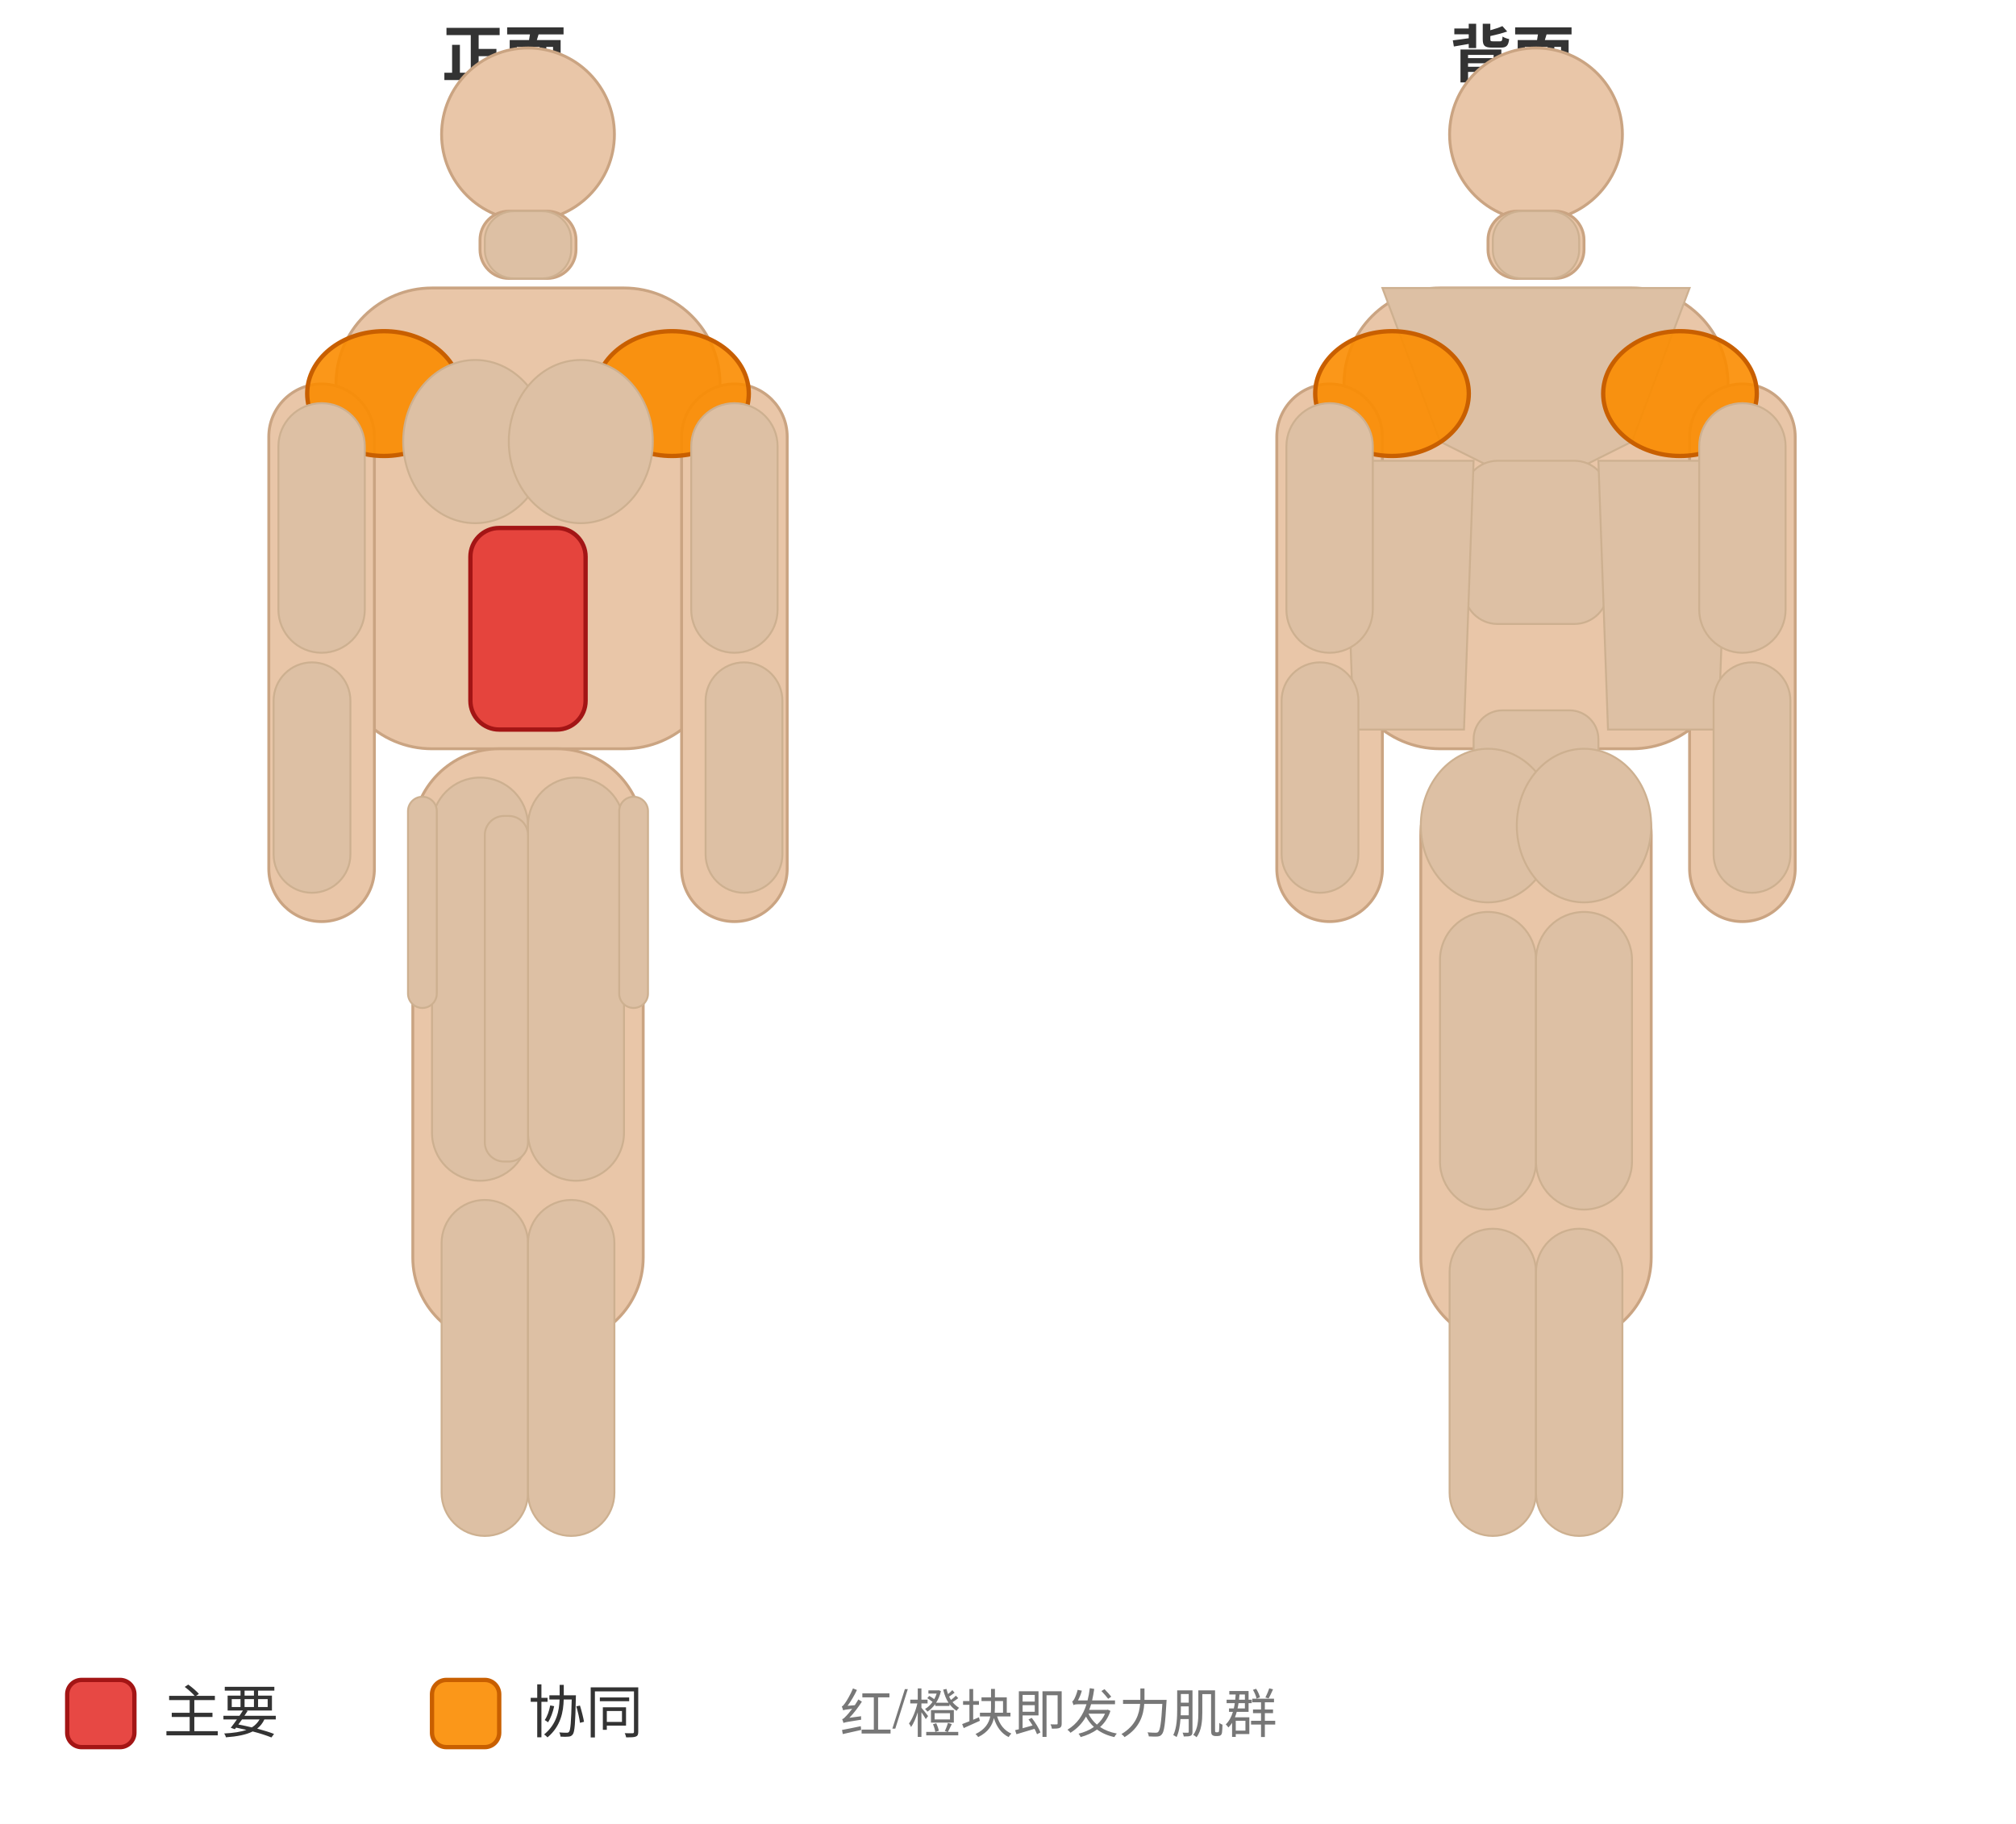
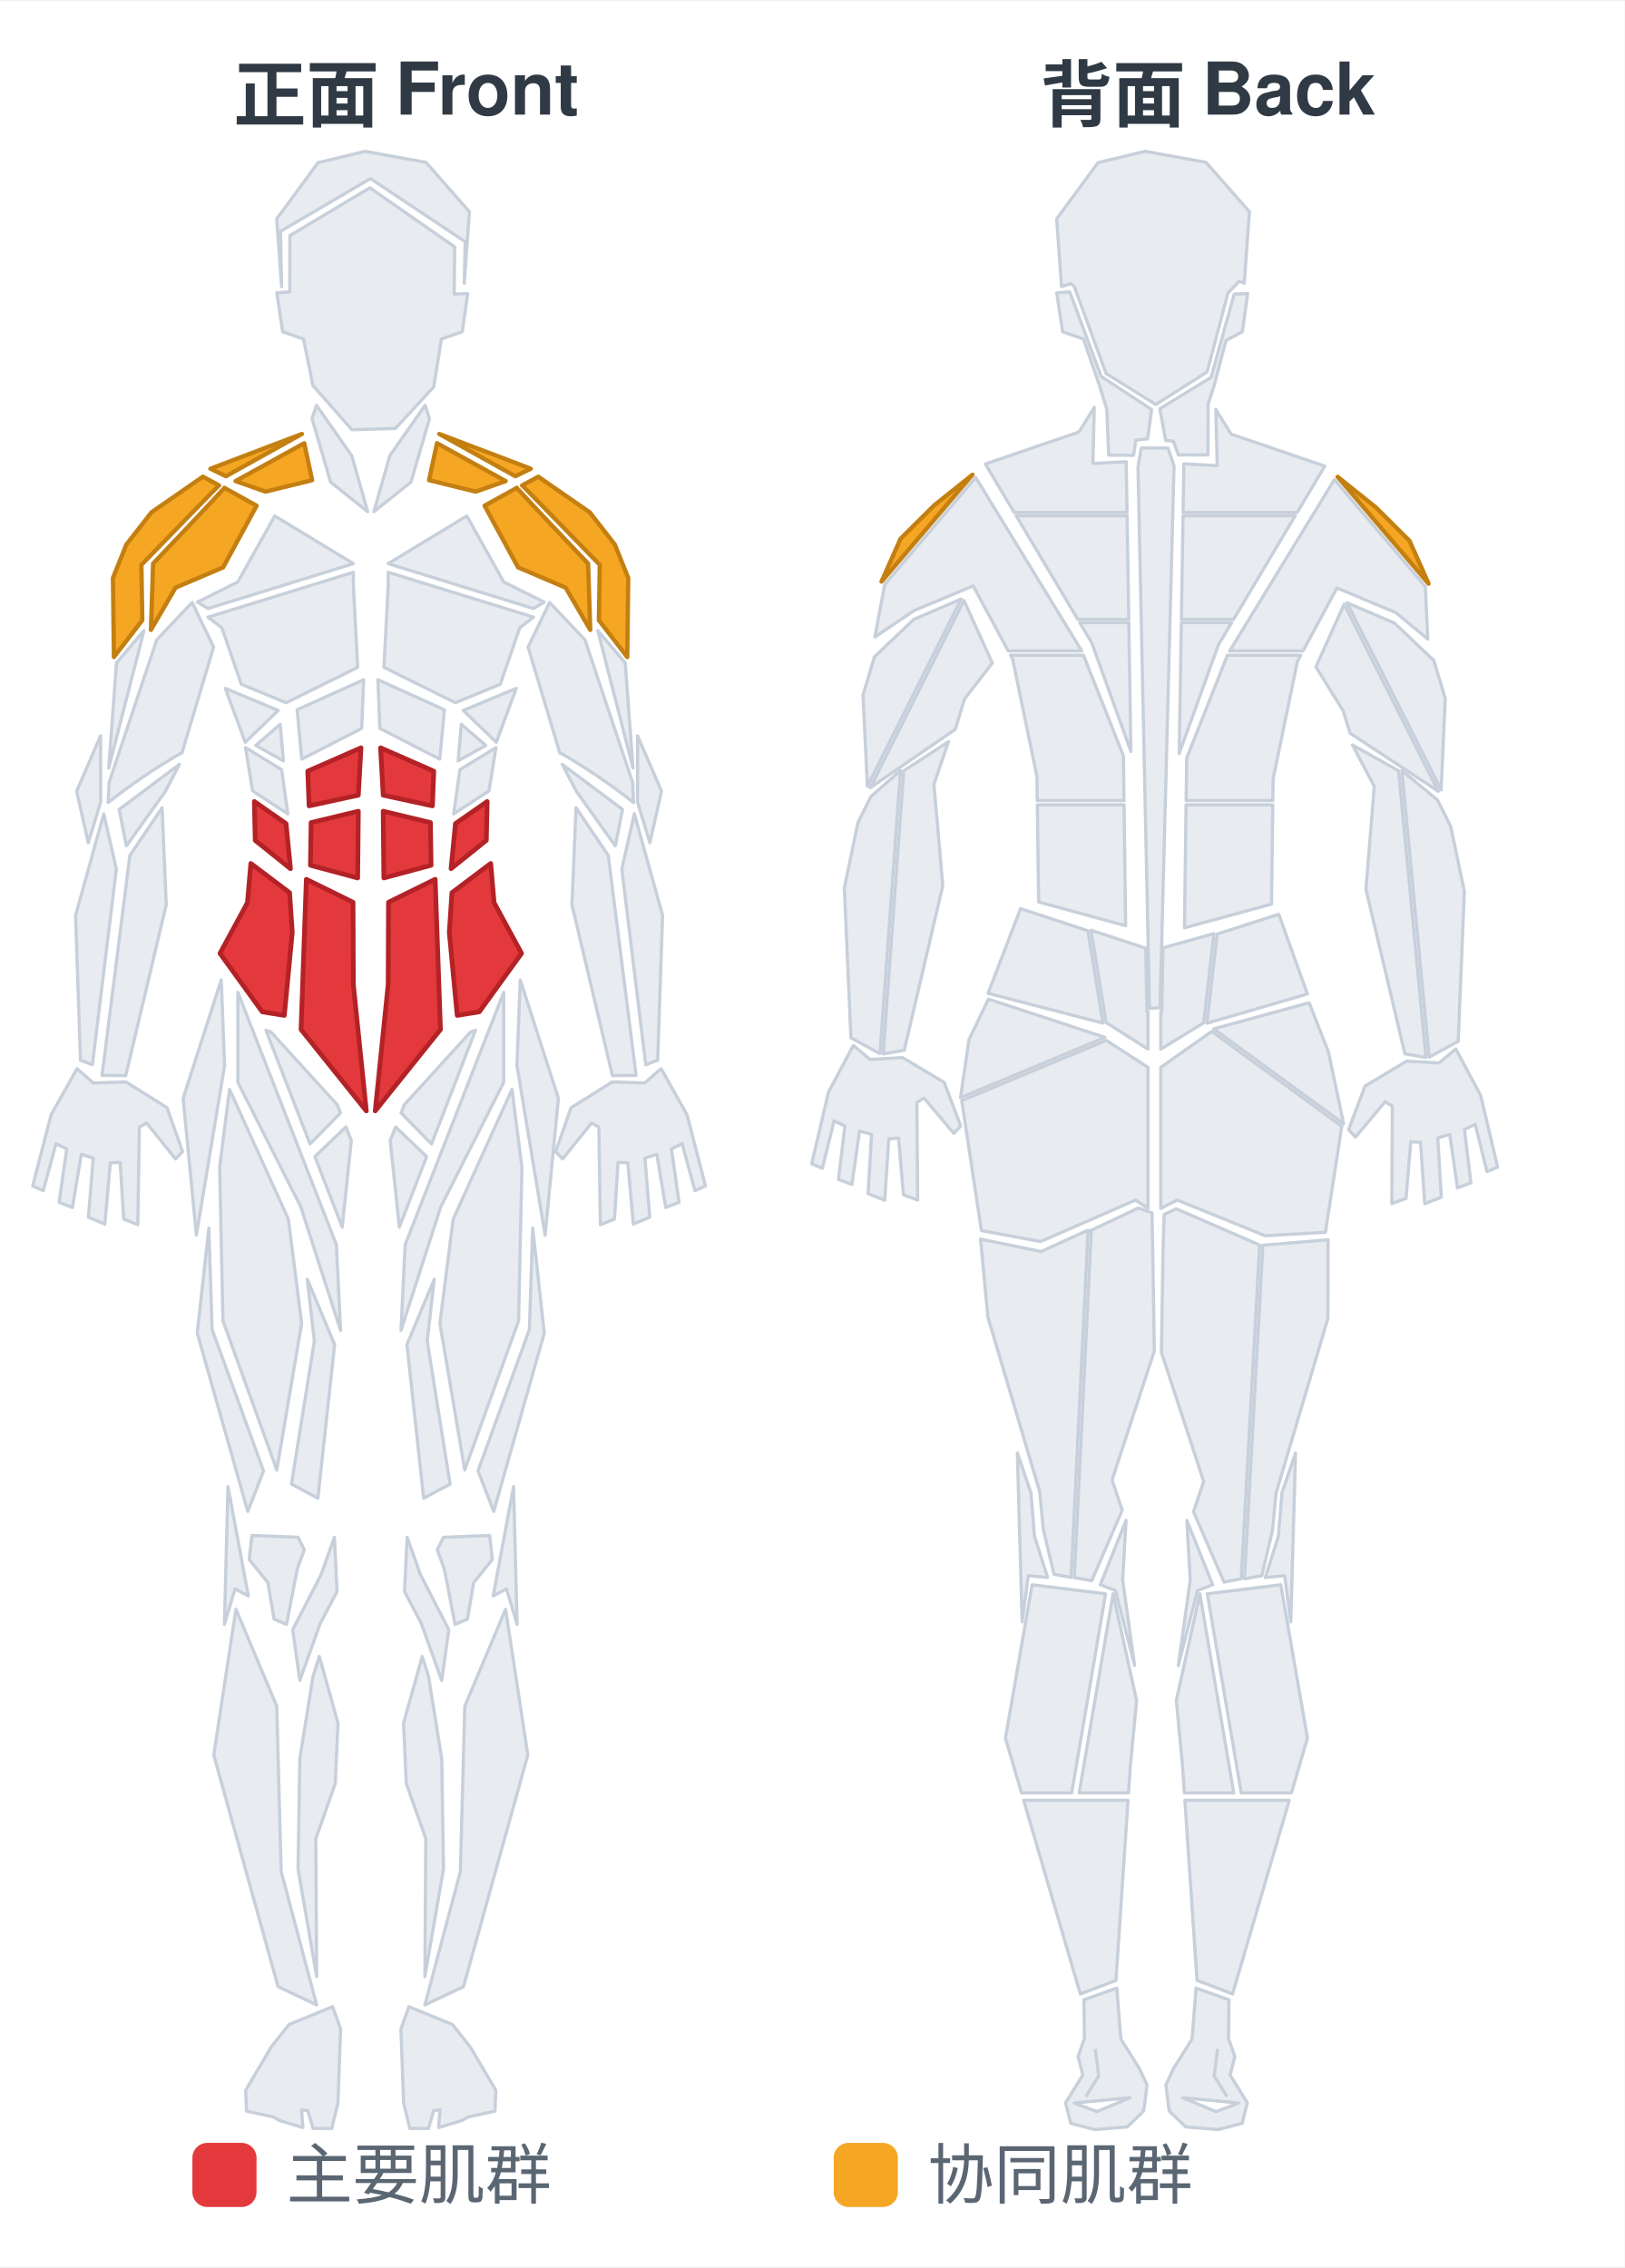
- <svg xmlns="http://www.w3.org/2000/svg" viewBox="0 0 420 380" width="420" height="380" font-family="-apple-system,Segoe UI,Helvetica,Arial,sans-serif">
-   <rect width="420" height="380" fill="#ffffff" />
-   <text x="105" y="16" font-size="13" font-weight="700" text-anchor="middle" fill="#333">正面</text>
-   <text x="315" y="16" font-size="13" font-weight="700" text-anchor="middle" fill="#333">背面</text>
-   <g transform="translate(10,0)">
-     <circle fill="#e9c6a8" stroke="#caa482" stroke-width="0.6" cx="100" cy="28" r="18" />
-     <rect fill="#e9c6a8" stroke="#caa482" stroke-width="0.6" x="90" y="44" width="20" height="14" rx="6" />
-     <rect fill="#e9c6a8" stroke="#caa482" stroke-width="0.6" x="60" y="60" width="80" height="96" rx="20" />
-     <rect fill="#e9c6a8" stroke="#caa482" stroke-width="0.6" x="46" y="80" width="22" height="112" rx="11" />
-     <rect fill="#e9c6a8" stroke="#caa482" stroke-width="0.6" x="132" y="80" width="22" height="112" rx="11" />
-     <rect fill="#e9c6a8" stroke="#caa482" stroke-width="0.6" x="76" y="156" width="48" height="124" rx="18" />
-     <rect fill="#ddc0a4" stroke="#cdb090" stroke-width="0.4" x="91" y="44" width="18" height="14" rx="6" />
-     <ellipse fill="#fb8c00" fill-opacity="0.9" stroke="#c85f00" stroke-width="0.9" cx="70" cy="82" rx="16" ry="13" />
-     <ellipse fill="#fb8c00" fill-opacity="0.9" stroke="#c85f00" stroke-width="0.9" cx="130" cy="82" rx="16" ry="13" />
-     <ellipse fill="#ddc0a4" stroke="#cdb090" stroke-width="0.4" cx="89" cy="92" rx="15" ry="17" />
-     <ellipse fill="#ddc0a4" stroke="#cdb090" stroke-width="0.4" cx="111" cy="92" rx="15" ry="17" />
-     <rect fill="#ddc0a4" stroke="#cdb090" stroke-width="0.4" x="48" y="84" width="18" height="52" rx="9" />
-     <rect fill="#ddc0a4" stroke="#cdb090" stroke-width="0.4" x="134" y="84" width="18" height="52" rx="9" />
-     <rect fill="#ddc0a4" stroke="#cdb090" stroke-width="0.4" x="47" y="138" width="16" height="48" rx="8" />
-     <rect fill="#ddc0a4" stroke="#cdb090" stroke-width="0.4" x="137" y="138" width="16" height="48" rx="8" />
-     <rect fill="#e53935" fill-opacity="0.92" stroke="#a31515" stroke-width="0.9" x="88" y="110" width="24" height="42" rx="6" />
-     <rect fill="#ddc0a4" stroke="#cdb090" stroke-width="0.4" x="80" y="162" width="20" height="84" rx="10" />
-     <rect fill="#ddc0a4" stroke="#cdb090" stroke-width="0.4" x="100" y="162" width="20" height="84" rx="10" />
-     <rect fill="#ddc0a4" stroke="#cdb090" stroke-width="0.4" x="91" y="170" width="9" height="72" rx="4" />
-     <rect fill="#ddc0a4" stroke="#cdb090" stroke-width="0.4" x="75" y="166" width="6" height="44" rx="3" />
-     <rect fill="#ddc0a4" stroke="#cdb090" stroke-width="0.4" x="119" y="166" width="6" height="44" rx="3" />
-     <rect fill="#ddc0a4" stroke="#cdb090" stroke-width="0.4" x="82" y="250" width="18" height="70" rx="9" />
-     <rect fill="#ddc0a4" stroke="#cdb090" stroke-width="0.4" x="100" y="250" width="18" height="70" rx="9" />
+ <svg xmlns="http://www.w3.org/2000/svg" viewBox="0 0 76 106" width="260" height="363" role="img" font-family="-apple-system,BlinkMacSystemFont,Segoe UI,Helvetica,Arial,sans-serif">
+   <rect width="76" height="106" fill="#ffffff" />
+   <text x="19" y="5.6" font-size="3.4" font-weight="600" text-anchor="middle" fill="#2f3a45">正面 Front</text>
+   <text x="56.5" y="5.6" font-size="3.4" font-weight="600" text-anchor="middle" fill="#2f3a45">背面 Back</text>
+   <g transform="translate(1.5,7)">
+     <path d="m 11.672,6.359 -0.048,-2.591 4.206,-2.468 4.428,2.954 -0.041,1.944 0.242,-3.345 -2.031,-2.311 -2.845,-0.516 -2.204,0.529 -1.936,2.631 z" fill="#e8ecf1" stroke="#c7d0da" stroke-width="0.15" stroke-linejoin="round" />
+     <path d="m 19.749,6.703 0.02,-2.207 -3.967,-2.764 -3.741,2.236 -0.006,2.635 -0.607,0.04 0.274,1.824 0.976,0.339 0.442,2.18 1.822,2.066 2.035,-0.061 1.792,-1.944 0.36,-2.241 0.976,-0.339 0.252,-1.784 z" fill="#e8ecf1" stroke="#c7d0da" stroke-width="0.15" stroke-linejoin="round" />
+     <path d="m 13.305,11.911 1.65,2.352 0.744,2.622 -1.735,-1.384 -0.866,-2.971 z" fill="#e8ecf1" stroke="#c7d0da" stroke-width="0.15" stroke-linejoin="round" />
+     <path d="m 18.385,11.911 -1.65,2.352 -0.745,2.622 1.735,-1.384 0.866,-2.971 z" fill="#e8ecf1" stroke="#c7d0da" stroke-width="0.15" stroke-linejoin="round" />
+     <path d="m 19.048,13.248 3.557,1.979 0.727,-0.351 z m -0.107,0.433 -0.371,1.731 2.185,0.536 1.401,-0.494 z" fill="#f5a623" stroke="#c47f11" stroke-width="0.2" stroke-linejoin="round" />
+     <path d="m 22.922,15.657 0.758,-0.41 2.408,1.668 1.174,1.507 0.627,1.563 -0.046,3.702 -1.328,-1.722 0.041,-2.594 -0.488,-0.5 c 0,0 -3.098,-3.191 -3.144,-3.214 z m -0.241,0.109 c -0.001,0.052 3.33,3.547 3.33,3.547 l 0.101,3.104 -1.154,-1.978 -2.225,-0.948 -1.566,-2.885 z" fill="#f5a623" stroke="#c47f11" stroke-width="0.2" stroke-linejoin="round" />
+     <path d="m 12.625,13.248 -3.557,1.979 -0.727,-0.351 z m 0.107,0.433 0.371,1.731 -2.185,0.536 -1.401,-0.494 z" fill="#f5a623" stroke="#c47f11" stroke-width="0.2" stroke-linejoin="round" />
+     <path d="m 8.75,15.657 -0.758,-0.41 -2.408,1.668 -1.174,1.507 -0.627,1.563 0.046,3.702 1.328,-1.722 -0.041,-2.594 0.488,-0.5 c 0,0 3.098,-3.191 3.144,-3.214 z m 0.241,0.109 c 0.002,0.052 -3.33,3.547 -3.33,3.547 l -0.101,3.104 1.154,-1.978 2.225,-0.948 1.566,-2.885 z" fill="#f5a623" stroke="#c47f11" stroke-width="0.2" stroke-linejoin="round" />
+     <path d="m 27.622,30.815 -0.338,1.705 -1.819,-2.544 -0.663,-1.269 z m -2.853,-2.61 c -0.026,-0.014 -0.054,-0.025 -0.082,-0.032 l -1.483,-4.955 1.005,-2.084 1.655,1.745 2.23,6.677 0.042,0.937 c -1.065,-0.842 -2.19,-1.607 -3.364,-2.288 z m 1.694,-5.757 1.649,6.434 -0.365,-4.923 z" fill="#e8ecf1" stroke="#c7d0da" stroke-width="0.15" stroke-linejoin="round" />
+     <path d="m 26.955,32.969 1.301,10.289 -1.108,0.01 -1.894,-7.996 0.192,-4.537 z m 1.22,-1.95 -0.587,2.586 1.119,9.156 0.558,-0.217 0.23,-6.77 z" fill="#e8ecf1" stroke="#c7d0da" stroke-width="0.15" stroke-linejoin="round" />
+     <path d="m 4.075,30.815 0.338,1.705 1.819,-2.544 0.663,-1.269 z m 2.853,-2.61 c 0.026,-0.014 0.054,-0.025 0.082,-0.032 l 1.483,-4.955 -1.005,-2.084 -1.655,1.745 -2.23,6.677 -0.042,0.937 c 1.065,-0.842 2.19,-1.607 3.364,-2.288 z m -1.694,-5.757 -1.649,6.434 0.365,-4.923 z" fill="#e8ecf1" stroke="#c7d0da" stroke-width="0.15" stroke-linejoin="round" />
+     <path d="m 4.575,32.969 -1.301,10.289 1.108,0.01 1.894,-7.996 -0.192,-4.537 z m -1.22,-1.95 0.587,2.586 -1.119,9.156 -0.558,-0.217 -0.23,-6.77 z" fill="#e8ecf1" stroke="#c7d0da" stroke-width="0.15" stroke-linejoin="round" />
+     <path d="m 20.337,17.085 1.729,3.091 1.890,0.94 -0.5,0.3 -6.8, -2.1 z" fill="#e8ecf1" stroke="#c7d0da" stroke-width="0.15" stroke-linejoin="round" />
+     <path d="m 16.66,19.72 6.8,2.1 -0.65,0.5 -0.906,2.638 -2.1,0.865 -3.345,-1.655 0.2,-3.8 z" fill="#e8ecf1" stroke="#c7d0da" stroke-width="0.15" stroke-linejoin="round" />
+     <path d="m 11.351,17.085 -1.729,3.091 -1.890,0.94 0.5,0.3 6.8,-2.1 z" fill="#e8ecf1" stroke="#c7d0da" stroke-width="0.15" stroke-linejoin="round" />
+     <path d="m 15.03,19.72 -6.8,2.1 0.65,0.5 0.906,2.638 2.1,0.865 3.346,-1.655 -0.2,-3.8 z" fill="#e8ecf1" stroke="#c7d0da" stroke-width="0.15" stroke-linejoin="round" />
+     <path d="m 19.642,34.708 1.813,-1.365 0.157,1.833 1.286,2.373 -1.98,2.737 -1.031,0.166 -0.37,-3.888 z" fill="#e4393c" stroke="#b32226" stroke-width="0.22" stroke-linejoin="round" />
+     <path d="M 19.289,26.152 l -3.112 -1.406 0.094 2.28 2.801 1.436 z M 21.224,27.820 l -1.294 0.721 0.15 -1.709 z M 20.171,26.183 l 2.48 -1.032 -0.934 2.521 z M 21.702,27.921 l -1.69 1.034 -0.289 2.068 1.65 -1.075 z" fill="#e8ecf1" stroke="#c7d0da" stroke-width="0.15" stroke-linejoin="round" />
+     <path d="M 18.791,29.025 l -0.062 1.624 -2.303 -0.5 -0.124 -2.217 z M 18.635,31.429 l 0.031 1.998 -2.21 0.594 -0.031 -3.123 z M 21.290,30.444 l -1.484 1.034 -0.206 2.109 1.649 -1.324 z" fill="#e4393c" stroke="#b32226" stroke-width="0.22" stroke-linejoin="round" />
+     <path d="m 12.046,34.708 -1.813,-1.365 -0.157,1.833 -1.286,2.374 1.98,2.736 1.031,0.166 0.371,-3.887 z" fill="#e4393c" stroke="#b32226" stroke-width="0.22" stroke-linejoin="round" />
+     <path d="m 15.636,44.92 -0.606,-5.912 -0.015,-3.849 -2.185,-1.075 -0.247,7.03 z" fill="#e4393c" stroke="#b32226" stroke-width="0.22" stroke-linejoin="round" />
+     <path d="m 16.052,44.919 0.606,-5.912 0.015,-3.849 2.184,-1.075 0.247,7.03 z" fill="#e4393c" stroke="#b32226" stroke-width="0.22" stroke-linejoin="round" />
+     <path d="m 12.399,26.152 3.112,-1.406 -0.094,2.28 -2.801,1.436 z m -1.935,1.669 1.294,0.721 -0.15,-1.709 z m 1.053,-1.637 -2.479,-1.033 0.934,2.521 z m -1.532,1.737 1.69,1.034 0.289,2.067 -1.649,-1.075 z" fill="#e8ecf1" stroke="#c7d0da" stroke-width="0.15" stroke-linejoin="round" />
+     <path d="M 12.897,29.025 l 0.062 1.624 2.303 -0.5 0.124 -2.217 z M 13.053,31.430 l -0.031 1.998 2.21 0.594 0.031 -3.123 z M 10.398,30.445 l 1.484 1.034 0.206 2.109 -1.65 -1.324 z" fill="#e4393c" stroke="#b32226" stroke-width="0.22" stroke-linejoin="round" />
+     <path d="m 14.404,45.04 0.022,-0.028 -0.149,-0.379 -3.102,-3.404 -0.233,-0.083 2.059,5.32 z m -1.173,2.018 1.277,3.299 0.426,-4.049 -0.252,-0.643 z" fill="#e8ecf1" stroke="#c7d0da" stroke-width="0.15" stroke-linejoin="round" />
+     <path d="m 17.284,45.04 -0.022,-0.028 0.149,-0.379 3.102,-3.404 0.232,-0.083 -2.058,5.32 z m 1.173,2.018 -1.277,3.299 -0.426,-4.048 0.252,-0.643 z" fill="#e8ecf1" stroke="#c7d0da" stroke-width="0.15" stroke-linejoin="round" />
+     <path d="m 23.419,50.399 -0.155,4.751 -2.403,6.609 0.736,1.9 2.364,-8.344 z m -0.582,-11.608 -0.155,4.007 1.318,7.932 0.62,-6.403 z m -0.387,5.123 -2.752,6.073 -0.62,4.874 1.162,6.858 2.519,-6.981 0.155,-7.188 z" fill="#e8ecf1" stroke="#c7d0da" stroke-width="0.15" stroke-linejoin="round" />
+     <path d="m 22.063,39.37 v 4.214 l -2.946,5.825 -1.86,5.783 0.194,-4.007 z m -3.249,13.426 -0.065,0.155 -1.213,2.902 0.783,7.188 1.236,-0.661 -1.071,-6.693 z" fill="#e8ecf1" stroke="#c7d0da" stroke-width="0.15" stroke-linejoin="round" />
+     <path d="m 17.256,87.868 0.124,3.452 0.29,1.206 h 0.871 l 0.249,-0.832 0.291,-0.042 -0.062,0.832 1.099,-0.333 0.291,-0.166 1.244,-0.27 0.042,-0.977 -1.203,-2.037 -0.83,-1.04 -2.033,-0.832 z" fill="#e8ecf1" stroke="#c7d0da" stroke-width="0.15" stroke-linejoin="round" />
+     <path d="m 18.251,70.441 0.291,0.915 0.622,3.868 0.083,5.157 -0.871,5.033 0.041,-6.447 -0.912,-2.578 -0.126,-2.828 z m 1.992,2.329 -0.208,7.736 -1.659,6.239 1.805,-0.853 3.008,-10.836 -1.037,-6.821 z" fill="#e8ecf1" stroke="#c7d0da" stroke-width="0.15" stroke-linejoin="round" />
+     <path d="m 21.405,64.784 0.124,1.123 -0.871,1.082 -0.291,1.706 -0.581,0.249 -0.498,-2.579 -0.332,-0.915 0.291,-0.582 z m -3.859,0.083 0.622,1.747 1.327,2.579 -0.332,2.371 -0.954,-2.662 -0.787,-1.497 z m 4.978,-2.37 -0.954,5.116 0.622,-0.333 0.498,1.664 z" fill="#e8ecf1" stroke="#c7d0da" stroke-width="0.15" stroke-linejoin="round" />
+     <path d="m 8.269,50.399 0.155,4.751 2.403,6.61 -0.736,1.9 -2.364,-8.344 z m 0.581,-11.608 0.155,4.007 -1.318,7.932 -0.62,-6.403 z m 0.388,5.122 2.752,6.072 0.62,4.874 -1.162,6.858 -2.519,-6.982 -0.155,-7.188 z" fill="#e8ecf1" stroke="#c7d0da" stroke-width="0.15" stroke-linejoin="round" />
+     <path d="m 9.626,39.369 v 4.214 l 2.945,5.825 1.86,5.783 -0.194,-4.007 z m 3.249,13.426 0.065,0.155 1.213,2.902 -0.783,7.188 -1.236,-0.661 1.071,-6.693 z" fill="#e8ecf1" stroke="#c7d0da" stroke-width="0.15" stroke-linejoin="round" />
+     <path d="m 14.433,87.868 -0.124,3.452 -0.291,1.206 h -0.871 l -0.249,-0.832 -0.291,-0.042 0.062,0.832 -1.099,-0.333 -0.291,-0.166 -1.245,-0.27 -0.041,-0.977 1.203,-2.038 0.83,-1.04 2.033,-0.832 z" fill="#e8ecf1" stroke="#c7d0da" stroke-width="0.15" stroke-linejoin="round" />
+     <path d="m 13.438,70.441 -0.291,0.915 -0.622,3.868 -0.083,5.157 0.872,5.033 -0.042,-6.447 0.913,-2.578 0.124,-2.828 z m -1.992,2.329 0.207,7.736 1.66,6.239 -1.805,-0.853 -3.008,-10.836 1.037,-6.821 z" fill="#e8ecf1" stroke="#c7d0da" stroke-width="0.15" stroke-linejoin="round" />
+     <path d="m 10.284,64.784 -0.124,1.123 0.871,1.082 0.291,1.706 0.581,0.249 0.498,-2.579 0.332,-0.915 -0.291,-0.582 z m 3.859,0.083 -0.622,1.747 -1.328,2.579 0.332,2.371 0.954,-2.662 0.788,-1.496 z m -4.979,-2.371 0.954,5.116 -0.622,-0.333 -0.498,1.664 z" fill="#e8ecf1" stroke="#c7d0da" stroke-width="0.15" stroke-linejoin="round" />
+     <path d="m 3.205,27.37 0.005,3.094 -0.58,1.912 -0.545,-2.412 z" fill="#e8ecf1" stroke="#c7d0da" stroke-width="0.15" stroke-linejoin="round" />
+     <path d="m 4.39,43.563 -1.52,0.051 -0.766,-0.671 -1.213,2.158 -0.862,3.329 0.494,0.221 0.598,-2.202 0.5,0.254 -0.356,2.494 0.624,0.243 0.414,-2.492 0.558,0.179 -0.226,2.766 0.769,0.323 0.258,-2.868 0.458,-0.018 0.166,2.652 0.66,0.263 0.071,-4.566 0.342,-0.194 1.353,1.684 0.328,-0.344 -0.726,-2.055 z" fill="#e8ecf1" stroke="#c7d0da" stroke-width="0.15" stroke-linejoin="round" />
+     <path d="m 28.325,27.37 -0.005,3.094 0.58,1.912 0.545,-2.412 z" fill="#e8ecf1" stroke="#c7d0da" stroke-width="0.15" stroke-linejoin="round" />
+     <path d="m 27.14,43.563 1.52,0.051 0.766,-0.671 1.213,2.158 0.862,3.329 -0.494,0.221 -0.598,-2.202 -0.5,0.254 0.356,2.494 -0.624,0.243 -0.414,-2.492 -0.558,0.179 0.226,2.766 -0.769,0.323 -0.258,-2.868 -0.458,-0.018 -0.166,2.652 -0.66,0.263 -0.071,-4.566 -0.342,-0.194 -1.353,1.684 -0.328,-0.344 0.726,-2.055 z" fill="#e8ecf1" stroke="#c7d0da" stroke-width="0.15" stroke-linejoin="round" />
+     <path d="m 48.157,6.359 0.442,-0.15 0.161,0.164 1.482,4.048 2.324,1.451 2.4,-1.524 0.976,-3.69 0.528,-0.559 0.234,0.098 0.242,-3.345 -2.031,-2.311 -2.845,-0.516 -2.204,0.529 -1.936,2.631 z" fill="#e8ecf1" stroke="#c7d0da" stroke-width="0.15" stroke-linejoin="round" />
+     <path d="m 52.37,12.105 -2.358,-1.55 -1.471,-3.951 -0.607,0.04 0.274,1.824 0.976,0.339 0.761,2.216 0.33,1.068 0.089,2.149 1.164,0.008 0.106,-0.708 0.547,-0.061 z m 1.018,1.476 0.238,0.65 1.381,-0.004 0.01,-2.388 0.26,-0.791 0.572,-2.17 0.764,-0.41 0.252,-1.784 -0.629,0.019 -1.085,3.9 -2.397,1.467 0.277,1.485 z" fill="#e8ecf1" stroke="#c7d0da" stroke-width="0.15" stroke-linejoin="round" />
+     <path d="M 49.625,14.629 L 49.688,12.005 L 48.974,13.157 L 44.594,14.654 L 45.945,16.925 L 51.222,16.925 L 51.183,14.550 Z" fill="#e8ecf1" stroke="#c7d0da" stroke-width="0.15" stroke-linejoin="round" />
+     <path d="M 46.034,17.075 L 48.920,21.925 L 51.303,21.925 L 51.224,17.075 Z" fill="#e8ecf1" stroke="#c7d0da" stroke-width="0.15" stroke-linejoin="round" />
+     <path d="M 49.009,22.075 L 49.572,23.022 L 51.403,28.104 L 51.305,22.075 Z" fill="#e8ecf1" stroke="#c7d0da" stroke-width="0.15" stroke-linejoin="round" />
+     <path d="M 55.439,14.729 L 55.376,12.104 L 56.090,13.256 L 60.470,14.754 L 59.179,16.925 L 53.844,16.925 L 53.881,14.649 Z" fill="#e8ecf1" stroke="#c7d0da" stroke-width="0.15" stroke-linejoin="round" />
+     <path d="M 59.089,17.075 L 56.204,21.925 L 53.763,21.925 L 53.842,17.075 Z" fill="#e8ecf1" stroke="#c7d0da" stroke-width="0.15" stroke-linejoin="round" />
+     <path d="M 56.114,22.075 L 55.492,23.121 L 53.661,28.203 L 53.761,22.075 Z" fill="#e8ecf1" stroke="#c7d0da" stroke-width="0.15" stroke-linejoin="round" />
+     <path d="M 44.144,15.285 L 39.888,20.286 L 39.426,22.749 L 41.263,21.510 L 44.025,20.355 L 45.663,23.400 L 49.103,23.400 Z" fill="#e8ecf1" stroke="#c7d0da" stroke-width="0.15" stroke-linejoin="round" />
+     <path d="M 42.201,16.586 L 40.626,18.152 L 39.736,20.156 L 43.992,15.155 Z" fill="#f5a623" stroke="#c47f11" stroke-width="0.2" stroke-linejoin="round" />
+     <path d="M 45.771,23.600 L 45.872,23.789 L 47.009,29.286 L 47.023,30.400 L 51.080,30.400 L 51.053,28.314 L 49.185,23.600 Z" fill="#e8ecf1" stroke="#c7d0da" stroke-width="0.15" stroke-linejoin="round" />
+     <path d="M 47.026,30.600 L 47.086,35.145 L 51.156,36.255 L 51.082,30.600 Z" fill="#e8ecf1" stroke="#c7d0da" stroke-width="0.15" stroke-linejoin="round" />
+     <path d="M 62.863,16.686 L 64.438,18.251 L 65.328,20.255 L 61.073,15.254 Z" fill="#f5a623" stroke="#c47f11" stroke-width="0.2" stroke-linejoin="round" />
+     <path d="M 60.921,15.384 L 65.176,20.385 L 65.290,22.849 L 63.801,21.609 L 61.039,20.454 L 59.455,23.400 L 56.022,23.400 Z" fill="#e8ecf1" stroke="#c7d0da" stroke-width="0.15" stroke-linejoin="round" />
+     <path d="M 59.347,23.600 L 59.192,23.888 L 58.055,29.385 L 58.042,30.400 L 53.986,30.400 L 54.012,28.413 L 55.918,23.600 Z" fill="#e8ecf1" stroke="#c7d0da" stroke-width="0.15" stroke-linejoin="round" />
+     <path d="M 58.039,30.600 L 57.979,35.245 L 53.908,36.354 L 53.983,30.600 Z" fill="#e8ecf1" stroke="#c7d0da" stroke-width="0.15" stroke-linejoin="round" />
+     <path d="M 43.593,21.039 L 44.920,23.967 L 43.615,25.653 L 43.186,27.069 L 39.209,29.802 Z" fill="#e8ecf1" stroke="#c7d0da" stroke-width="0.15" stroke-linejoin="round" />
+     <path d="M 43.459,20.972 L 39.075,29.735 L 38.871,25.461 L 39.407,23.674 L 41.242,21.927 Z" fill="#e8ecf1" stroke="#c7d0da" stroke-width="0.15" stroke-linejoin="round" />
+     <path d="M 40.717,42.425 l -1.518,0.086 -0.782,-0.653 -1.162,2.186 -0.784,3.348 0.499,0.209 0.546,-2.216 0.506,0.242 -0.298,2.502 0.629,0.229 0.355,-2.501 0.562,0.165 -0.161,2.771 0.777,0.305 0.191,-2.873 0.457,-0.029 0.228,2.648 0.666,0.248 -0.036,-4.567 0.337,-0.202 1.392,1.651 0.32,-0.351 -0.774,-2.037 z" fill="#e8ecf1" stroke="#c7d0da" stroke-width="0.15" stroke-linejoin="round" />
+     <path d="M 40.775,29.006 L 42.870,27.644 L 42.187,29.635 L 42.603,34.383 L 40.799,42.081 L 39.814,42.253 Z" fill="#e8ecf1" stroke="#c7d0da" stroke-width="0.15" stroke-linejoin="round" />
+     <path d="M 39.665,42.242 L 38.305,41.501 L 37.998,34.491 L 38.635,31.429 L 39.245,30.209 L 40.625,28.994 Z" fill="#e8ecf1" stroke="#c7d0da" stroke-width="0.15" stroke-linejoin="round" />
+     <path d="M 61.376,21.213 L 60.056,24.145 L 61.330,26.199 L 61.657,27.251 L 65.780,29.966 Z" fill="#e8ecf1" stroke="#c7d0da" stroke-width="0.15" stroke-linejoin="round" />
+     <path d="M 61.510,21.146 L 65.914,29.899 L 66.108,25.624 L 65.568,23.839 L 63.729,22.096 Z" fill="#e8ecf1" stroke="#c7d0da" stroke-width="0.15" stroke-linejoin="round" />
+     <path d="M 64.301,42.592 l 1.518,0.083 0.78,-0.655 1.167,2.183 0.792,3.346 -0.498,0.211 -0.551,-2.215 -0.505,0.243 0.304,2.501 -0.629,0.23 -0.361,-2.5 -0.562,0.167 0.168,2.77 -0.776,0.306 -0.197,-2.872 -0.457,-0.028 -0.222,2.648 -0.665,0.249 0.025,-4.567 -0.337,-0.201 -1.388,1.655 -0.321,-0.35 0.77,-2.039 z" fill="#e8ecf1" stroke="#c7d0da" stroke-width="0.15" stroke-linejoin="round" />
+     <path d="M 65.204,42.420 L 63.925,29.007 L 61.764,27.798 L 62.786,29.733 L 62.397,34.555 L 64.219,42.248 Z" fill="#e8ecf1" stroke="#c7d0da" stroke-width="0.15" stroke-linejoin="round" />
+     <path d="M 64.075,28.993 L 65.353,42.405 L 66.712,41.663 L 67.002,34.653 L 66.358,31.591 L 65.745,30.373 Z" fill="#e8ecf1" stroke="#c7d0da" stroke-width="0.15" stroke-linejoin="round" />
+     <path d="m 51.734,14.789 0.539,25.331 0.49,-0.03 0.657,-25.339 -0.281,-0.842 -1.251,-4.9e-4 z" fill="#e8ecf1" stroke="#c7d0da" stroke-width="0.15" stroke-linejoin="round" />
+     <path d="M 52.100,37.310 L 49.537,36.465 L 50.244,40.788 L 52.200,42.030 L 52.200,40.270 L 52.150,40.280 Z" fill="#e8ecf1" stroke="#c7d0da" stroke-width="0.15" stroke-linejoin="round" />
+     <path d="M 49.389,36.490 L 46.240,35.460 L 44.720,39.420 L 50.096,40.812 Z" fill="#e8ecf1" stroke="#c7d0da" stroke-width="0.15" stroke-linejoin="round" />
+     <path d="M 52.800,42.030 L 52.800,40.270 L 52.850,40.260 L 52.900,37.290 L 55.289,36.625 L 54.805,40.801 Z" fill="#e8ecf1" stroke="#c7d0da" stroke-width="0.15" stroke-linejoin="round" />
+     <path d="M 55.439,36.643 L 55.980,36.470 L 58.320,35.720 L 59.660,39.450 L 54.955,40.819 Z" fill="#e8ecf1" stroke="#c7d0da" stroke-width="0.15" stroke-linejoin="round" />
+     <path d="M 50.191,41.481 L 44.740,39.690 L 43.830,41.580 L 43.431,44.301 Z" fill="#e8ecf1" stroke="#c7d0da" stroke-width="0.15" stroke-linejoin="round" />
+     <path d="M 50.249,41.619 L 43.489,44.439 L 44.410,50.520 L 47.180,51.030 L 51.620,49.090 L 52.200,49.480 L 52.200,42.880 Z" fill="#e8ecf1" stroke="#c7d0da" stroke-width="0.15" stroke-linejoin="round" />
+     <path d="M 55.274,41.079 L 61.354,45.519 L 60.640,42.150 L 59.740,39.860 Z" fill="#e8ecf1" stroke="#c7d0da" stroke-width="0.15" stroke-linejoin="round" />
+     <path d="M 55.186,41.201 L 52.800,42.880 L 52.800,49.480 L 53.570,49.090 L 57.680,50.760 L 60.500,50.600 L 61.266,45.641 Z" fill="#e8ecf1" stroke="#c7d0da" stroke-width="0.15" stroke-linejoin="round" />
+     <path d="m 51.176,64.074 -1.206,3.015 0.707,0.266 0.898,3.518 -0.558,-4.012 z m -5.085,-3.15 0.634,1.861 0.168,2.033 0.613,1.931 -0.906,-0.085 -0.285,2.16 z" fill="#e8ecf1" stroke="#c7d0da" stroke-width="0.15" stroke-linejoin="round" />
+     <path d="m 54.019,64.074 1.206,3.015 -0.707,0.266 -0.898,3.518 0.558,-4.012 z m 5.085,-3.15 -0.634,1.861 -0.168,2.033 -0.613,1.931 0.906,-0.085 0.285,2.16 z" fill="#e8ecf1" stroke="#c7d0da" stroke-width="0.15" stroke-linejoin="round" />
+     <path d="M 50.568,67.512 L 51.669,72.509 L 51.379,75.532 L 51.292,76.825 L 48.983,76.825 Z" fill="#e8ecf1" stroke="#c7d0da" stroke-width="0.15" stroke-linejoin="round" />
+     <path d="M 50.218,67.512 L 48.633,76.825 L 46.283,76.825 L 45.533,74.263 L 46.783,67.088 Z" fill="#e8ecf1" stroke="#c7d0da" stroke-width="0.15" stroke-linejoin="round" />
+     <path d="M 46.386,77.175 L 51.269,77.175 L 50.701,85.598 L 49.037,86.233 Z" fill="#e8ecf1" stroke="#c7d0da" stroke-width="0.15" stroke-linejoin="round" />
+     <path d="M 54.628,67.512 L 53.526,72.509 L 53.816,75.532 L 53.903,76.825 L 56.213,76.825 Z" fill="#e8ecf1" stroke="#c7d0da" stroke-width="0.15" stroke-linejoin="round" />
+     <path d="M 54.978,67.512 L 56.563,76.825 L 58.912,76.825 L 59.662,74.263 L 58.412,67.088 Z" fill="#e8ecf1" stroke="#c7d0da" stroke-width="0.15" stroke-linejoin="round" />
+     <path d="M 53.927,77.175 L 58.810,77.175 L 56.158,86.233 L 54.495,85.598 Z" fill="#e8ecf1" stroke="#c7d0da" stroke-width="0.15" stroke-linejoin="round" />
+     <path d="M 50.933,88.341 l 0.852,1.358 0.372,0.792 -0.156,1.218 -0.77,0.744 -1.512,0.125 -1.13,-0.292 -0.242,-0.959 0.808,-1.304 -0.226,-0.86 0.297,-0.842 -0.019,-1.815 1.536,-0.548 z m -1.196,0.468 0.159,1.258 -0.602,0.974 m -0.544,0.295 1.065,0.401 1.553,-0.651 z" fill="#e8ecf1" stroke="#c7d0da" stroke-width="0.15" stroke-linejoin="round" />
+     <path d="M 49.550,50.504 L 51.751,49.461 L 52.389,49.692 L 52.424,51.499 L 52.499,56.145 L 50.521,62.188 L 50.997,63.602 L 49.569,66.897 L 48.755,66.754 Z" fill="#e8ecf1" stroke="#c7d0da" stroke-width="0.15" stroke-linejoin="round" />
+     <path d="M 49.400,50.496 L 48.605,66.746 L 47.803,66.596 L 47.302,64.480 L 47.133,62.723 L 44.712,54.565 L 44.369,50.918 L 47.200,51.500 Z" fill="#e8ecf1" stroke="#c7d0da" stroke-width="0.15" stroke-linejoin="round" />
+     <path d="M 54.262,88.341 l -0.852,1.358 -0.372,0.792 0.156,1.218 0.77,0.744 1.512,0.125 1.13,-0.292 0.242,-0.959 -0.808,-1.304 0.226,-0.86 -0.297,-0.842 0.019,-1.815 -1.536,-0.548 z m 1.196,0.468 -0.159,1.258 0.602,0.974 m 0.544,0.295 -1.065,0.401 -1.553,-0.651 z" fill="#e8ecf1" stroke="#c7d0da" stroke-width="0.15" stroke-linejoin="round" />
+     <path d="M 57.425,51.196 L 56.565,66.806 L 55.759,66.965 L 54.331,63.670 L 54.807,62.256 L 52.829,56.213 L 52.904,51.567 L 52.956,49.769 L 53.520,49.498 Z" fill="#e8ecf1" stroke="#c7d0da" stroke-width="0.15" stroke-linejoin="round" />
+     <path d="M 57.575,51.204 L 60.625,50.950 L 60.616,54.633 L 58.195,62.791 L 58.026,64.547 L 57.525,66.663 L 56.715,66.814 Z" fill="#e8ecf1" stroke="#c7d0da" stroke-width="0.15" stroke-linejoin="round" />
  </g>
-   <g transform="translate(220,0)">
-     <circle fill="#e9c6a8" stroke="#caa482" stroke-width="0.6" cx="100" cy="28" r="18" />
-     <rect fill="#e9c6a8" stroke="#caa482" stroke-width="0.6" x="90" y="44" width="20" height="14" rx="6" />
-     <rect fill="#e9c6a8" stroke="#caa482" stroke-width="0.6" x="60" y="60" width="80" height="96" rx="20" />
-     <rect fill="#e9c6a8" stroke="#caa482" stroke-width="0.6" x="46" y="80" width="22" height="112" rx="11" />
-     <rect fill="#e9c6a8" stroke="#caa482" stroke-width="0.6" x="132" y="80" width="22" height="112" rx="11" />
-     <rect fill="#e9c6a8" stroke="#caa482" stroke-width="0.6" x="76" y="156" width="48" height="124" rx="18" />
-     <rect fill="#ddc0a4" stroke="#cdb090" stroke-width="0.4" x="91" y="44" width="18" height="14" rx="6" />
-     <polygon fill="#ddc0a4" stroke="#cdb090" stroke-width="0.4" points="68,60 132,60 120,92 100,102 80,92" />
-     <ellipse fill="#fb8c00" fill-opacity="0.9" stroke="#c85f00" stroke-width="0.9" cx="70" cy="82" rx="16" ry="13" />
-     <ellipse fill="#fb8c00" fill-opacity="0.9" stroke="#c85f00" stroke-width="0.9" cx="130" cy="82" rx="16" ry="13" />
-     <rect fill="#ddc0a4" stroke="#cdb090" stroke-width="0.4" x="85" y="96" width="30" height="34" rx="7" />
-     <polygon fill="#ddc0a4" stroke="#cdb090" stroke-width="0.4" points="60,96 87,96 85,152 62,152" />
-     <polygon fill="#ddc0a4" stroke="#cdb090" stroke-width="0.4" points="113,96 140,96 138,152 115,152" />
-     <rect fill="#ddc0a4" stroke="#cdb090" stroke-width="0.4" x="87" y="148" width="26" height="18" rx="6" />
-     <rect fill="#ddc0a4" stroke="#cdb090" stroke-width="0.4" x="48" y="84" width="18" height="52" rx="9" />
-     <rect fill="#ddc0a4" stroke="#cdb090" stroke-width="0.4" x="134" y="84" width="18" height="52" rx="9" />
-     <rect fill="#ddc0a4" stroke="#cdb090" stroke-width="0.4" x="47" y="138" width="16" height="48" rx="8" />
-     <rect fill="#ddc0a4" stroke="#cdb090" stroke-width="0.4" x="137" y="138" width="16" height="48" rx="8" />
-     <ellipse fill="#ddc0a4" stroke="#cdb090" stroke-width="0.4" cx="90" cy="172" rx="14" ry="16" />
-     <ellipse fill="#ddc0a4" stroke="#cdb090" stroke-width="0.4" cx="110" cy="172" rx="14" ry="16" />
-     <rect fill="#ddc0a4" stroke="#cdb090" stroke-width="0.4" x="80" y="190" width="20" height="62" rx="10" />
-     <rect fill="#ddc0a4" stroke="#cdb090" stroke-width="0.4" x="100" y="190" width="20" height="62" rx="10" />
-     <rect fill="#ddc0a4" stroke="#cdb090" stroke-width="0.4" x="82" y="256" width="18" height="64" rx="9" />
-     <rect fill="#ddc0a4" stroke="#cdb090" stroke-width="0.4" x="100" y="256" width="18" height="64" rx="9" />
-   </g>
-   <rect x="14" y="350" width="14" height="14" rx="3" fill="#e53935" fill-opacity="0.92" stroke="#a31515" stroke-width="0.9" />
-   <text x="34" y="361" font-size="12" fill="#333">主要</text>
-   <rect x="90" y="350" width="14" height="14" rx="3" fill="#fb8c00" fill-opacity="0.9" stroke="#c85f00" stroke-width="0.9" />
-   <text x="110" y="361" font-size="12" fill="#333">协同</text>
-   <text x="175" y="361" font-size="11" fill="#777">红/橙块即发力肌群</text>
+   <rect x="9" y="100.2" width="3" height="3" rx="0.7" fill="#e4393c" />
+   <text x="13.4" y="102.8" font-size="3.1" fill="#5b6673">主要肌群</text>
+   <rect x="39" y="100.2" width="3" height="3" rx="0.7" fill="#f5a623" />
+   <text x="43.4" y="102.8" font-size="3.1" fill="#5b6673">协同肌群</text>
</svg>
